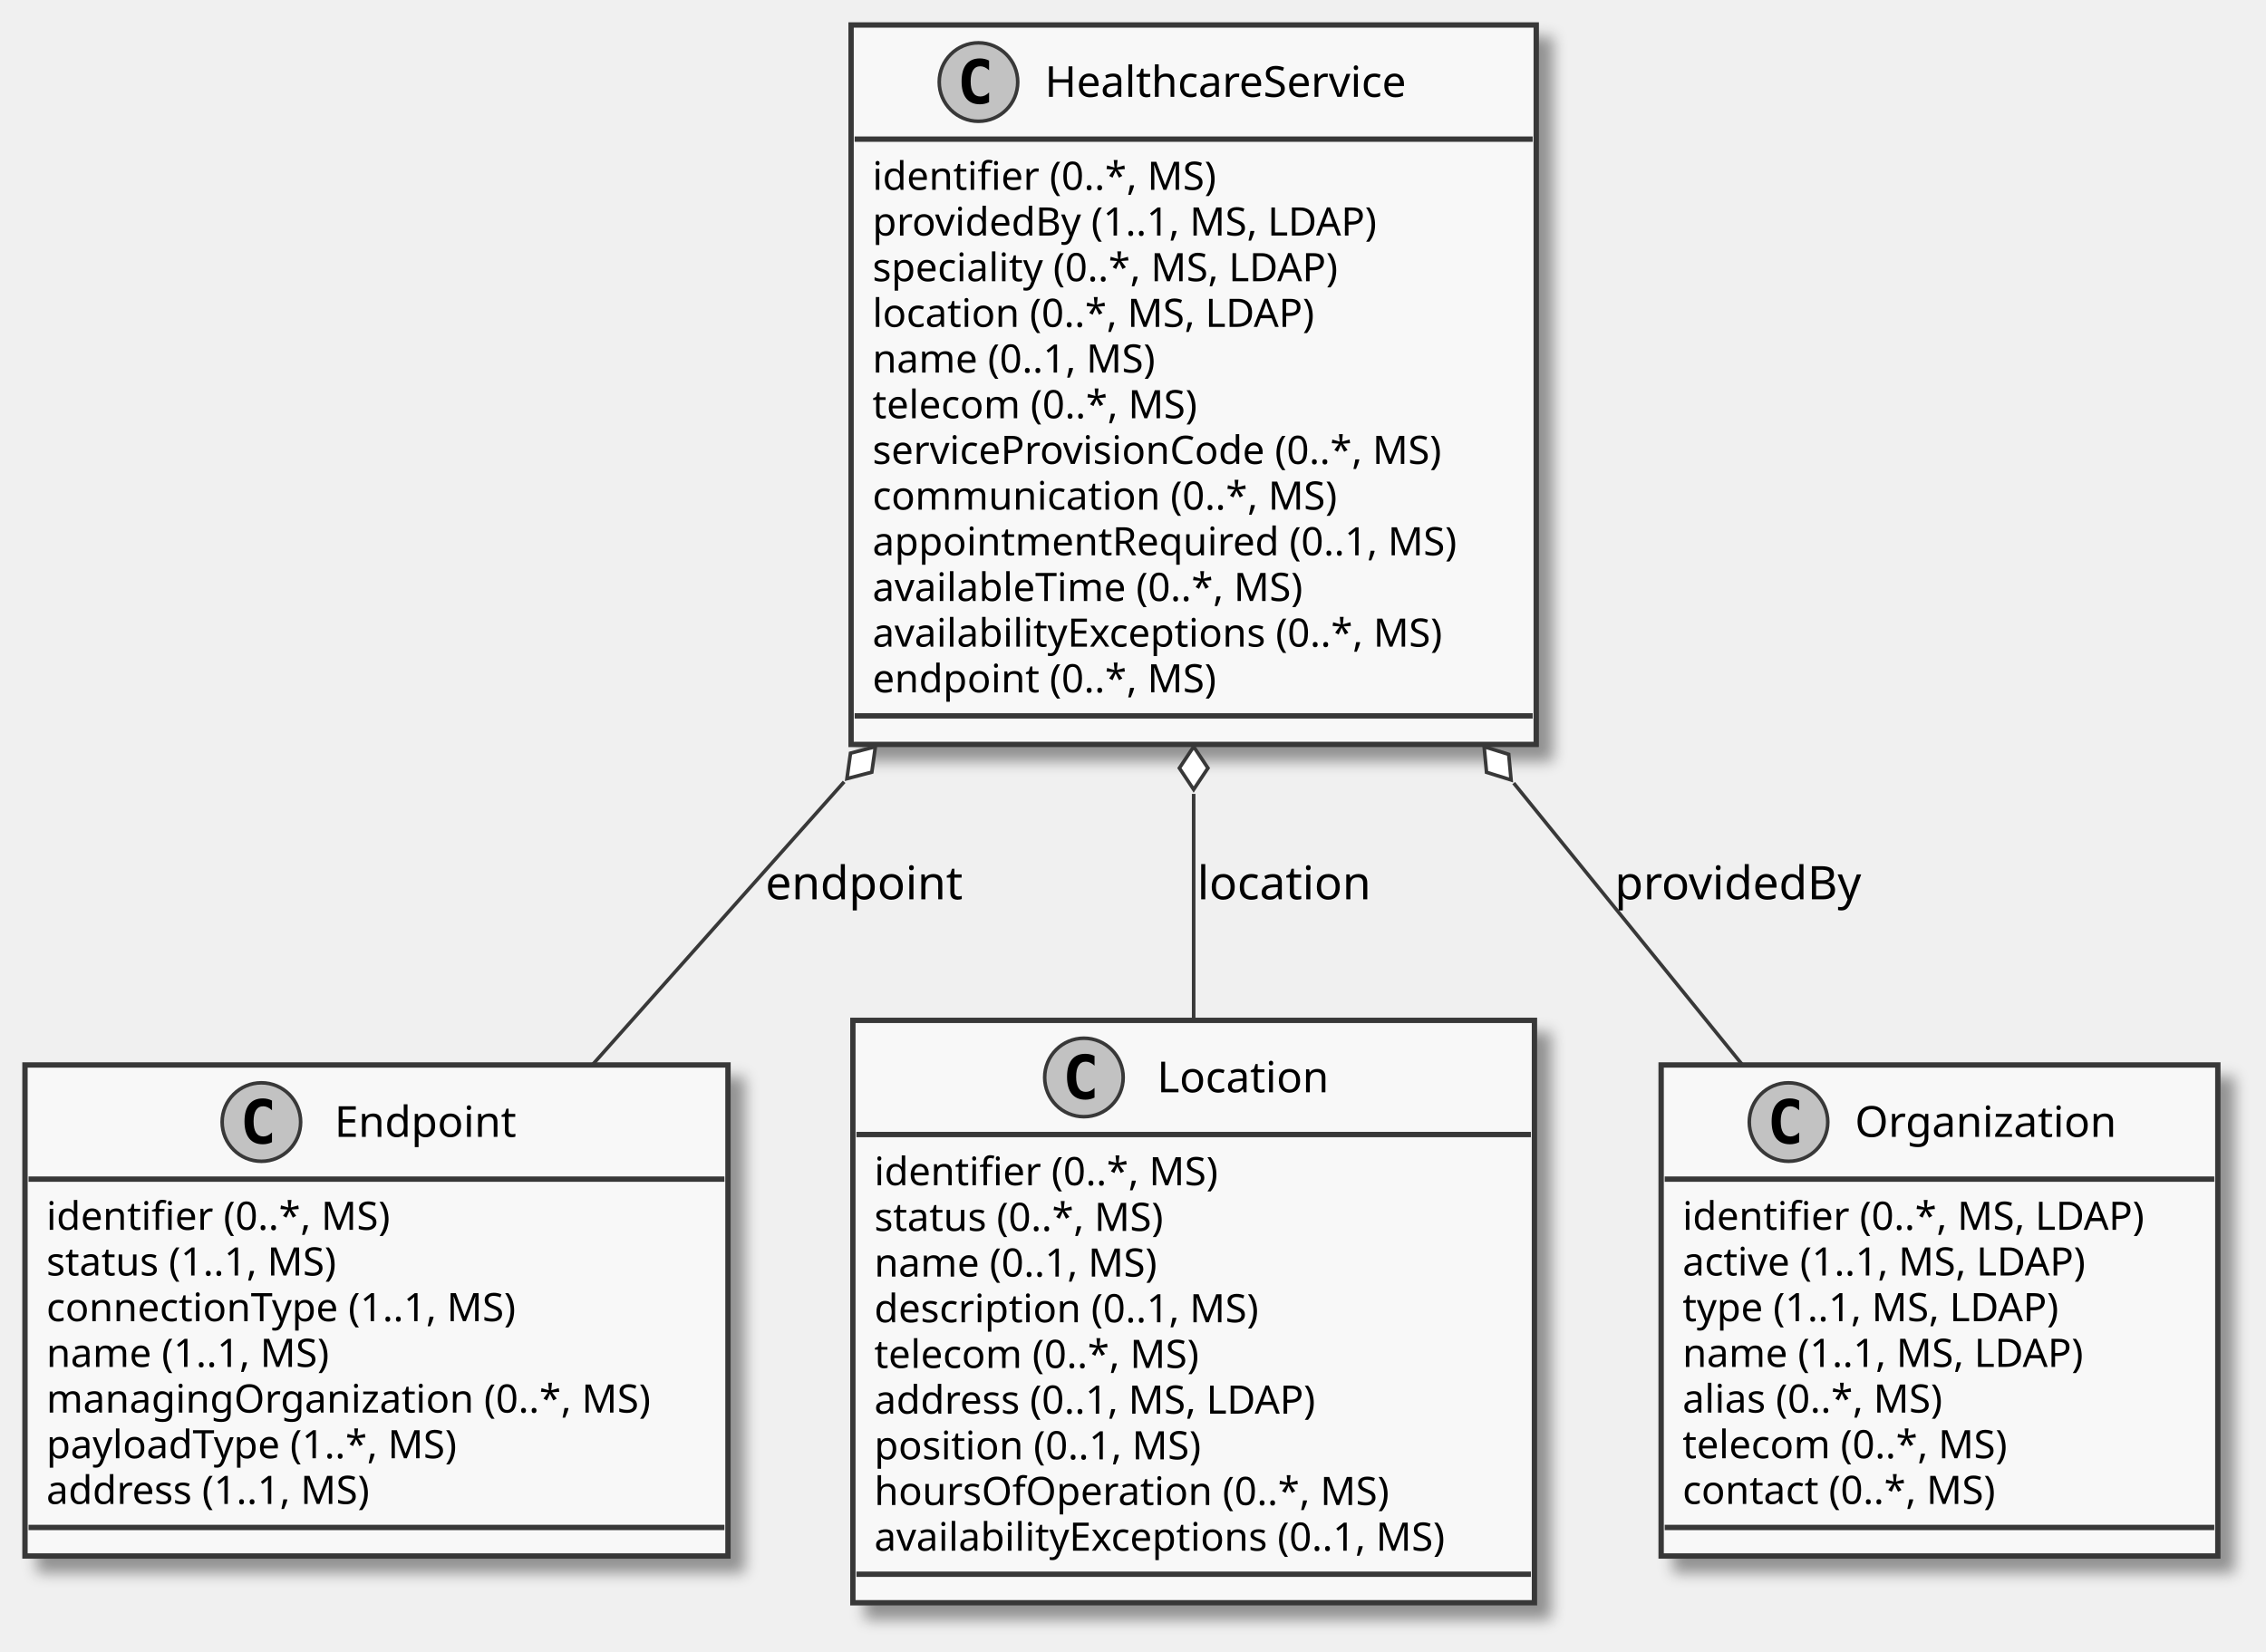
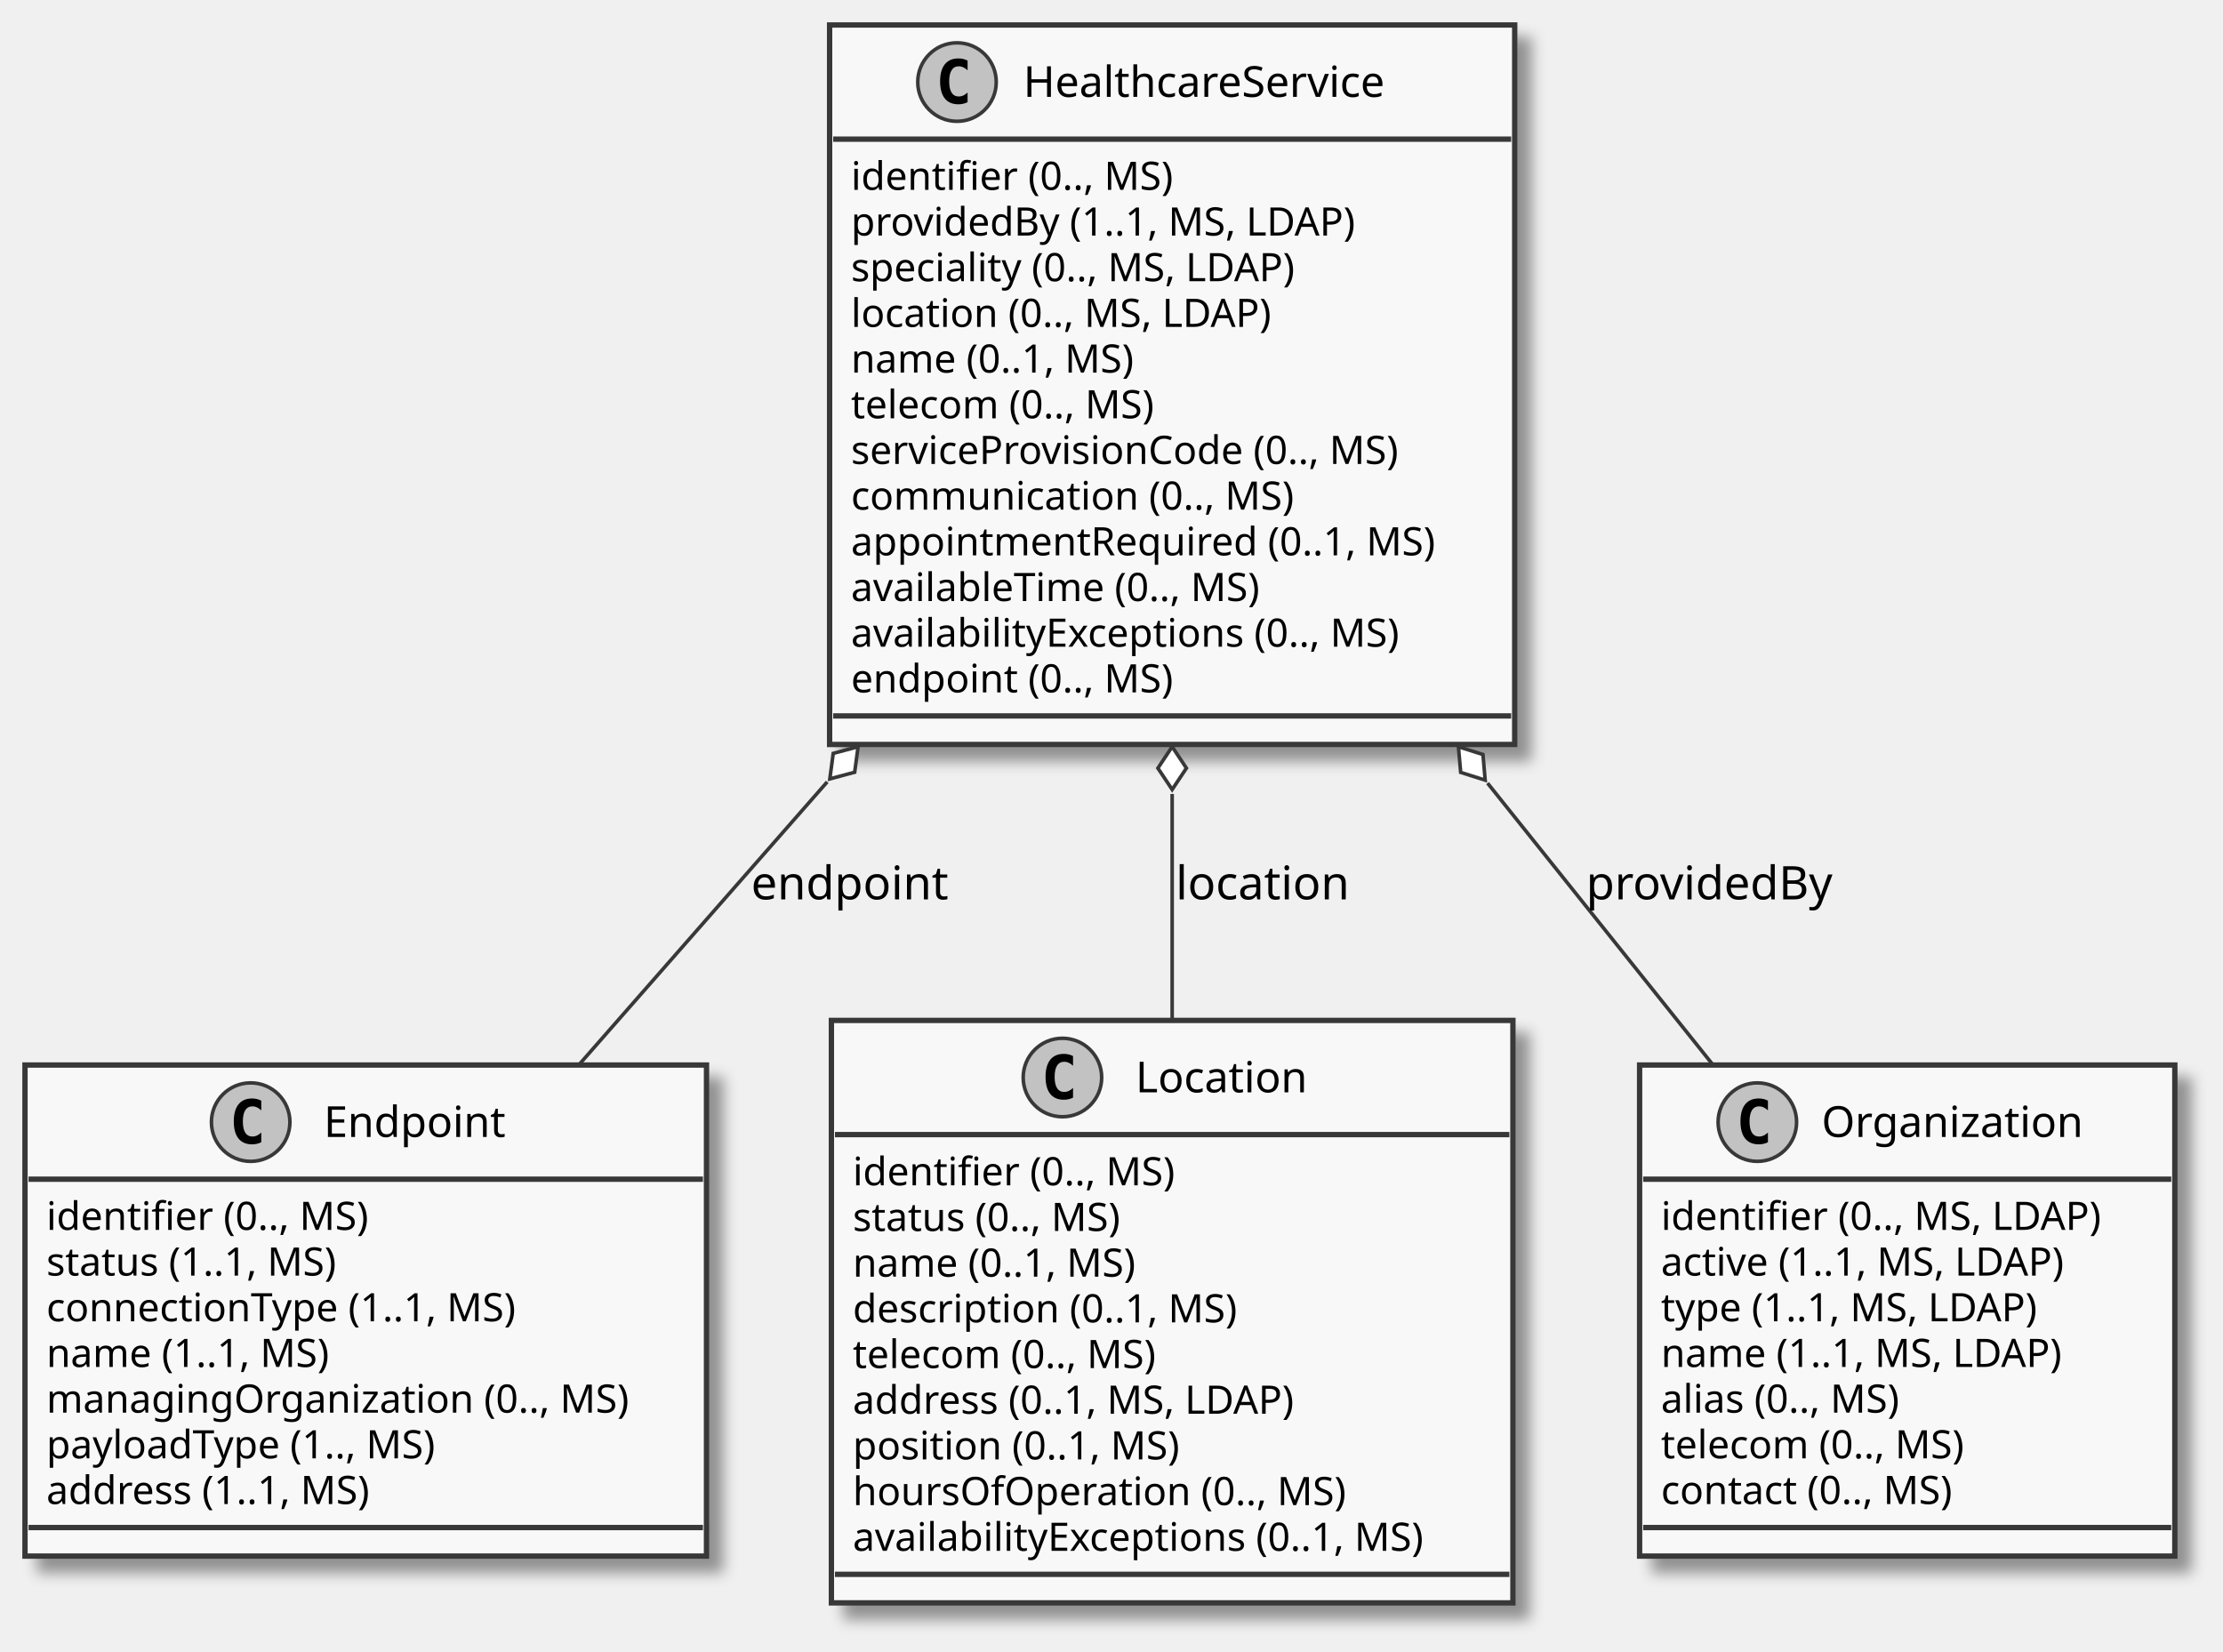
- <svg xmlns="http://www.w3.org/2000/svg" contentScriptType="application/ecmascript" contentStyleType="text/css" height="463px" preserveAspectRatio="none" style="width:635px;height:463px;background:#FFFFFF;" version="1.1" viewBox="0 0 635 463" width="635px" zoomAndPan="magnify">
+ <svg xmlns="http://www.w3.org/2000/svg" contentScriptType="application/ecmascript" contentStyleType="text/css" height="463px" preserveAspectRatio="none" style="width:623px;height:463px;background:#FFFFFF;" version="1.1" viewBox="0 0 623 463" width="623px" zoomAndPan="magnify">
  <defs>
-     <filter height="300%" id="fovke67bg116t" width="300%" x="-1" y="-1">
+     <filter height="300%" id="f1gx62ndr4cje5" width="300%" x="-1" y="-1">
      <feGaussianBlur result="blurOut" stdDeviation="2.0" />
      <feColorMatrix in="blurOut" result="blurOut2" type="matrix" values="0 0 0 0 0 0 0 0 0 0 0 0 0 0 0 0 0 0 .4 0" />
      <feOffset dx="4.0" dy="4.0" in="blurOut2" result="blurOut3" />
      <feBlend in="SourceGraphic" in2="blurOut3" mode="normal" />
    </filter>
  </defs>
  <g>
-     <rect codeLine="2" fill="#F8F8F8" filter="url(#fovke67bg116t)" height="201.656" id="HealthcareService" style="stroke:#383838;stroke-width:1.5;" width="192" x="238.5" y="7" />
-     <ellipse cx="274.2" cy="23" fill="#C2C2C2" rx="11" ry="11" style="stroke:#383838;stroke-width:1.0;" />
-     <path d="M277.169,28.641 Q276.591,28.938 275.95,29.078 Q275.309,29.234 274.606,29.234 Q272.106,29.234 270.778,27.594 Q269.466,25.938 269.466,22.812 Q269.466,19.688 270.778,18.031 Q272.106,16.375 274.606,16.375 Q275.309,16.375 275.95,16.531 Q276.606,16.688 277.169,16.984 L277.169,19.703 Q276.544,19.125 275.95,18.859 Q275.356,18.578 274.731,18.578 Q273.387,18.578 272.7,19.656 Q272.012,20.719 272.012,22.812 Q272.012,24.906 272.7,25.984 Q273.387,27.047 274.731,27.047 Q275.356,27.047 275.95,26.781 Q276.544,26.5 277.169,25.922 L277.169,28.641 Z " fill="#000000" />
-     <text fill="#000000" font-family="sans-serif" font-size="12" lengthAdjust="spacing" textLength="114" x="292.8" y="27.154">HealthcareService</text>
-     <line style="stroke:#383838;stroke-width:1.5;" x1="239.5" x2="429.5" y1="39" y2="39" />
-     <text fill="#000000" font-family="sans-serif" font-size="11" lengthAdjust="spacing" textLength="108" x="244.5" y="53.21">identifier (0..*, MS)</text>
-     <text fill="#000000" font-family="sans-serif" font-size="11" lengthAdjust="spacing" textLength="158" x="244.5" y="66.015">providedBy (1..1, MS, LDAP)</text>
-     <text fill="#000000" font-family="sans-serif" font-size="11" lengthAdjust="spacing" textLength="147" x="244.5" y="78.82">speciality (0..*, MS, LDAP)</text>
-     <text fill="#000000" font-family="sans-serif" font-size="11" lengthAdjust="spacing" textLength="138" x="244.5" y="91.624">location (0..*, MS, LDAP)</text>
-     <text fill="#000000" font-family="sans-serif" font-size="11" lengthAdjust="spacing" textLength="91" x="244.5" y="104.429">name (0..1, MS)</text>
-     <text fill="#000000" font-family="sans-serif" font-size="11" lengthAdjust="spacing" textLength="103" x="244.5" y="117.234">telecom (0..*, MS)</text>
-     <text fill="#000000" font-family="sans-serif" font-size="11" lengthAdjust="spacing" textLength="180" x="244.5" y="130.039">serviceProvisionCode (0..*, MS)</text>
-     <text fill="#000000" font-family="sans-serif" font-size="11" lengthAdjust="spacing" textLength="144" x="244.5" y="142.843">communication (0..*, MS)</text>
-     <text fill="#000000" font-family="sans-serif" font-size="11" lengthAdjust="spacing" textLength="180" x="244.5" y="155.648">appointmentRequired (0..1, MS)</text>
-     <text fill="#000000" font-family="sans-serif" font-size="11" lengthAdjust="spacing" textLength="136" x="244.5" y="168.453">availableTime (0..*, MS)</text>
-     <text fill="#000000" font-family="sans-serif" font-size="11" lengthAdjust="spacing" textLength="178" x="244.5" y="181.257">availabilityExceptions (0..*, MS)</text>
-     <text fill="#000000" font-family="sans-serif" font-size="11" lengthAdjust="spacing" textLength="107" x="244.5" y="194.062">endpoint (0..*, MS)</text>
-     <line style="stroke:#383838;stroke-width:1.5;" x1="239.5" x2="429.5" y1="200.656" y2="200.656" />
-     <rect codeLine="16" fill="#F8F8F8" filter="url(#fovke67bg116t)" height="137.633" id="Endpoint" style="stroke:#383838;stroke-width:1.5;" width="197" x="7" y="298.5" />
-     <ellipse cx="73.25" cy="314.5" fill="#C2C2C2" rx="11" ry="11" style="stroke:#383838;stroke-width:1.0;" />
-     <path d="M76.219,320.141 Q75.641,320.438 75,320.578 Q74.359,320.734 73.656,320.734 Q71.156,320.734 69.828,319.094 Q68.516,317.438 68.516,314.312 Q68.516,311.188 69.828,309.531 Q71.156,307.875 73.656,307.875 Q74.359,307.875 75,308.031 Q75.656,308.188 76.219,308.484 L76.219,311.203 Q75.594,310.625 75,310.359 Q74.406,310.078 73.781,310.078 Q72.438,310.078 71.75,311.156 Q71.062,312.219 71.062,314.312 Q71.062,316.406 71.75,317.484 Q72.438,318.547 73.781,318.547 Q74.406,318.547 75,318.281 Q75.594,318 76.219,317.422 L76.219,320.141 Z " fill="#000000" />
-     <text fill="#000000" font-family="sans-serif" font-size="12" lengthAdjust="spacing" textLength="56" x="93.75" y="318.654">Endpoint</text>
-     <line style="stroke:#383838;stroke-width:1.5;" x1="8" x2="203" y1="330.5" y2="330.5" />
-     <text fill="#000000" font-family="sans-serif" font-size="11" lengthAdjust="spacing" textLength="108" x="13" y="344.71">identifier (0..*, MS)</text>
+     <rect codeLine="2" fill="#F8F8F8" filter="url(#f1gx62ndr4cje5)" height="201.656" id="HealthcareService" style="stroke:#383838;stroke-width:1.5;" width="192" x="232.5" y="7" />
+     <ellipse cx="268.2" cy="23" fill="#C2C2C2" rx="11" ry="11" style="stroke:#383838;stroke-width:1.0;" />
+     <path d="M271.169,28.641 Q270.591,28.938 269.95,29.078 Q269.309,29.234 268.606,29.234 Q266.106,29.234 264.778,27.594 Q263.466,25.938 263.466,22.812 Q263.466,19.688 264.778,18.031 Q266.106,16.375 268.606,16.375 Q269.309,16.375 269.95,16.531 Q270.606,16.688 271.169,16.984 L271.169,19.703 Q270.544,19.125 269.95,18.859 Q269.356,18.578 268.731,18.578 Q267.387,18.578 266.7,19.656 Q266.012,20.719 266.012,22.812 Q266.012,24.906 266.7,25.984 Q267.387,27.047 268.731,27.047 Q269.356,27.047 269.95,26.781 Q270.544,26.5 271.169,25.922 L271.169,28.641 Z " fill="#000000" />
+     <text fill="#000000" font-family="sans-serif" font-size="12" lengthAdjust="spacing" textLength="114" x="286.8" y="27.154">HealthcareService</text>
+     <line style="stroke:#383838;stroke-width:1.5;" x1="233.5" x2="423.5" y1="39" y2="39" />
+     <text fill="#000000" font-family="sans-serif" font-size="11" lengthAdjust="spacing" textLength="102" x="238.5" y="53.21">identifier (0.., MS)</text>
+     <text fill="#000000" font-family="sans-serif" font-size="11" lengthAdjust="spacing" textLength="158" x="238.5" y="66.015">providedBy (1..1, MS, LDAP)</text>
+     <text fill="#000000" font-family="sans-serif" font-size="11" lengthAdjust="spacing" textLength="141" x="238.5" y="78.82">speciality (0.., MS, LDAP)</text>
+     <text fill="#000000" font-family="sans-serif" font-size="11" lengthAdjust="spacing" textLength="132" x="238.5" y="91.624">location (0.., MS, LDAP)</text>
+     <text fill="#000000" font-family="sans-serif" font-size="11" lengthAdjust="spacing" textLength="91" x="238.5" y="104.429">name (0..1, MS)</text>
+     <text fill="#000000" font-family="sans-serif" font-size="11" lengthAdjust="spacing" textLength="97" x="238.5" y="117.234">telecom (0.., MS)</text>
+     <text fill="#000000" font-family="sans-serif" font-size="11" lengthAdjust="spacing" textLength="174" x="238.5" y="130.039">serviceProvisionCode (0.., MS)</text>
+     <text fill="#000000" font-family="sans-serif" font-size="11" lengthAdjust="spacing" textLength="138" x="238.5" y="142.843">communication (0.., MS)</text>
+     <text fill="#000000" font-family="sans-serif" font-size="11" lengthAdjust="spacing" textLength="180" x="238.5" y="155.648">appointmentRequired (0..1, MS)</text>
+     <text fill="#000000" font-family="sans-serif" font-size="11" lengthAdjust="spacing" textLength="130" x="238.5" y="168.453">availableTime (0.., MS)</text>
+     <text fill="#000000" font-family="sans-serif" font-size="11" lengthAdjust="spacing" textLength="172" x="238.5" y="181.257">availabilityExceptions (0.., MS)</text>
+     <text fill="#000000" font-family="sans-serif" font-size="11" lengthAdjust="spacing" textLength="101" x="238.5" y="194.062">endpoint (0.., MS)</text>
+     <line style="stroke:#383838;stroke-width:1.5;" x1="233.5" x2="423.5" y1="200.656" y2="200.656" />
+     <rect codeLine="16" fill="#F8F8F8" filter="url(#f1gx62ndr4cje5)" height="137.633" id="Endpoint" style="stroke:#383838;stroke-width:1.5;" width="191" x="7" y="298.5" />
+     <ellipse cx="70.25" cy="314.5" fill="#C2C2C2" rx="11" ry="11" style="stroke:#383838;stroke-width:1.0;" />
+     <path d="M73.219,320.141 Q72.641,320.438 72,320.578 Q71.359,320.734 70.656,320.734 Q68.156,320.734 66.828,319.094 Q65.516,317.438 65.516,314.312 Q65.516,311.188 66.828,309.531 Q68.156,307.875 70.656,307.875 Q71.359,307.875 72,308.031 Q72.656,308.188 73.219,308.484 L73.219,311.203 Q72.594,310.625 72,310.359 Q71.406,310.078 70.781,310.078 Q69.438,310.078 68.75,311.156 Q68.062,312.219 68.062,314.312 Q68.062,316.406 68.75,317.484 Q69.438,318.547 70.781,318.547 Q71.406,318.547 72,318.281 Q72.594,318 73.219,317.422 L73.219,320.141 Z " fill="#000000" />
+     <text fill="#000000" font-family="sans-serif" font-size="12" lengthAdjust="spacing" textLength="56" x="90.75" y="318.654">Endpoint</text>
+     <line style="stroke:#383838;stroke-width:1.5;" x1="8" x2="197" y1="330.5" y2="330.5" />
+     <text fill="#000000" font-family="sans-serif" font-size="11" lengthAdjust="spacing" textLength="102" x="13" y="344.71">identifier (0.., MS)</text>
    <text fill="#000000" font-family="sans-serif" font-size="11" lengthAdjust="spacing" textLength="95" x="13" y="357.515">status (1..1, MS)</text>
    <text fill="#000000" font-family="sans-serif" font-size="11" lengthAdjust="spacing" textLength="147" x="13" y="370.32">connectionType (1..1, MS)</text>
    <text fill="#000000" font-family="sans-serif" font-size="11" lengthAdjust="spacing" textLength="91" x="13" y="383.125">name (1..1, MS)</text>
-     <text fill="#000000" font-family="sans-serif" font-size="11" lengthAdjust="spacing" textLength="185" x="13" y="395.929">managingOrganization (0..*, MS)</text>
-     <text fill="#000000" font-family="sans-serif" font-size="11" lengthAdjust="spacing" textLength="129" x="13" y="408.734">payloadType (1..*, MS)</text>
+     <text fill="#000000" font-family="sans-serif" font-size="11" lengthAdjust="spacing" textLength="179" x="13" y="395.929">managingOrganization (0.., MS)</text>
+     <text fill="#000000" font-family="sans-serif" font-size="11" lengthAdjust="spacing" textLength="123" x="13" y="408.734">payloadType (1.., MS)</text>
    <text fill="#000000" font-family="sans-serif" font-size="11" lengthAdjust="spacing" textLength="106" x="13" y="421.539">address (1..1, MS)</text>
-     <line style="stroke:#383838;stroke-width:1.5;" x1="8" x2="203" y1="428.133" y2="428.133" />
-     <rect codeLine="25" fill="#F8F8F8" filter="url(#fovke67bg116t)" height="163.242" id="Location" style="stroke:#383838;stroke-width:1.5;" width="191" x="239" y="286" />
-     <ellipse cx="303.75" cy="302" fill="#C2C2C2" rx="11" ry="11" style="stroke:#383838;stroke-width:1.0;" />
-     <path d="M306.719,307.641 Q306.141,307.938 305.5,308.078 Q304.859,308.234 304.156,308.234 Q301.656,308.234 300.328,306.594 Q299.016,304.938 299.016,301.812 Q299.016,298.688 300.328,297.031 Q301.656,295.375 304.156,295.375 Q304.859,295.375 305.5,295.531 Q306.156,295.688 306.719,295.984 L306.719,298.703 Q306.094,298.125 305.5,297.859 Q304.906,297.578 304.281,297.578 Q302.938,297.578 302.25,298.656 Q301.562,299.719 301.562,301.812 Q301.562,303.906 302.25,304.984 Q302.938,306.047 304.281,306.047 Q304.906,306.047 305.5,305.781 Q306.094,305.5 306.719,304.922 L306.719,307.641 Z " fill="#000000" />
-     <text fill="#000000" font-family="sans-serif" font-size="12" lengthAdjust="spacing" textLength="53" x="324.25" y="306.154">Location</text>
-     <line style="stroke:#383838;stroke-width:1.5;" x1="240" x2="429" y1="318" y2="318" />
-     <text fill="#000000" font-family="sans-serif" font-size="11" lengthAdjust="spacing" textLength="108" x="245" y="332.21">identifier (0..*, MS)</text>
-     <text fill="#000000" font-family="sans-serif" font-size="11" lengthAdjust="spacing" textLength="94" x="245" y="345.015">status (0..*, MS)</text>
-     <text fill="#000000" font-family="sans-serif" font-size="11" lengthAdjust="spacing" textLength="91" x="245" y="357.82">name (0..1, MS)</text>
-     <text fill="#000000" font-family="sans-serif" font-size="11" lengthAdjust="spacing" textLength="122" x="245" y="370.625">description (0..1, MS)</text>
-     <text fill="#000000" font-family="sans-serif" font-size="11" lengthAdjust="spacing" textLength="103" x="245" y="383.429">telecom (0..*, MS)</text>
-     <text fill="#000000" font-family="sans-serif" font-size="11" lengthAdjust="spacing" textLength="142" x="245" y="396.234">address (0..1, MS, LDAP)</text>
-     <text fill="#000000" font-family="sans-serif" font-size="11" lengthAdjust="spacing" textLength="104" x="245" y="409.039">position (0..1, MS)</text>
-     <text fill="#000000" font-family="sans-serif" font-size="11" lengthAdjust="spacing" textLength="160" x="245" y="421.843">hoursOfOperation (0..*, MS)</text>
-     <text fill="#000000" font-family="sans-serif" font-size="11" lengthAdjust="spacing" textLength="179" x="245" y="434.648">availabilityExceptions (0..1, MS)</text>
-     <line style="stroke:#383838;stroke-width:1.5;" x1="240" x2="429" y1="441.242" y2="441.242" />
-     <rect codeLine="36" fill="#F8F8F8" filter="url(#fovke67bg116t)" height="137.633" id="Organization" style="stroke:#383838;stroke-width:1.5;" width="156" x="465.5" y="298.5" />
-     <ellipse cx="501.2" cy="314.5" fill="#C2C2C2" rx="11" ry="11" style="stroke:#383838;stroke-width:1.0;" />
-     <path d="M504.169,320.141 Q503.591,320.438 502.95,320.578 Q502.309,320.734 501.606,320.734 Q499.106,320.734 497.778,319.094 Q496.466,317.438 496.466,314.312 Q496.466,311.188 497.778,309.531 Q499.106,307.875 501.606,307.875 Q502.309,307.875 502.95,308.031 Q503.606,308.188 504.169,308.484 L504.169,311.203 Q503.544,310.625 502.95,310.359 Q502.356,310.078 501.731,310.078 Q500.387,310.078 499.7,311.156 Q499.012,312.219 499.012,314.312 Q499.012,316.406 499.7,317.484 Q500.387,318.547 501.731,318.547 Q502.356,318.547 502.95,318.281 Q503.544,318 504.169,317.422 L504.169,320.141 Z " fill="#000000" />
-     <text fill="#000000" font-family="sans-serif" font-size="12" lengthAdjust="spacing" textLength="78" x="519.8" y="318.654">Organization</text>
-     <line style="stroke:#383838;stroke-width:1.5;" x1="466.5" x2="620.5" y1="330.5" y2="330.5" />
-     <text fill="#000000" font-family="sans-serif" font-size="11" lengthAdjust="spacing" textLength="144" x="471.5" y="344.71">identifier (0..*, MS, LDAP)</text>
-     <text fill="#000000" font-family="sans-serif" font-size="11" lengthAdjust="spacing" textLength="128" x="471.5" y="357.515">active (1..1, MS, LDAP)</text>
-     <text fill="#000000" font-family="sans-serif" font-size="11" lengthAdjust="spacing" textLength="119" x="471.5" y="370.32">type (1..1, MS, LDAP)</text>
-     <text fill="#000000" font-family="sans-serif" font-size="11" lengthAdjust="spacing" textLength="127" x="471.5" y="383.125">name (1..1, MS, LDAP)</text>
-     <text fill="#000000" font-family="sans-serif" font-size="11" lengthAdjust="spacing" textLength="85" x="471.5" y="395.929">alias (0..*, MS)</text>
-     <text fill="#000000" font-family="sans-serif" font-size="11" lengthAdjust="spacing" textLength="103" x="471.5" y="408.734">telecom (0..*, MS)</text>
-     <text fill="#000000" font-family="sans-serif" font-size="11" lengthAdjust="spacing" textLength="99" x="471.5" y="421.539">contact (0..*, MS)</text>
-     <line style="stroke:#383838;stroke-width:1.5;" x1="466.5" x2="620.5" y1="428.133" y2="428.133" />
-     <path codeLine="46" d="M424.18,219.49 C445.91,246.27 468.51,274.11 488.13,298.28 " fill="none" id="HealthcareService-backto-Organization" style="stroke:#383838;stroke-width:1.0;" />
-     <polygon fill="#FFFFFF" points="415.9,209.29,416.57,216.47,423.456,218.613,422.785,211.433,415.9,209.29" style="stroke:#383838;stroke-width:1.0;" />
-     <text fill="#000000" font-family="sans-serif" font-size="13" lengthAdjust="spacing" textLength="71" x="452.5" y="252.067">providedBy</text>
-     <path codeLine="47" d="M236.55,219.14 C212.65,246.02 187.76,274.01 166.17,298.28 " fill="none" id="HealthcareService-backto-Endpoint" style="stroke:#383838;stroke-width:1.0;" />
-     <polygon fill="#FFFFFF" points="245.31,209.29,238.333,211.114,237.333,218.255,244.31,216.431,245.31,209.29" style="stroke:#383838;stroke-width:1.0;" />
-     <text fill="#000000" font-family="sans-serif" font-size="13" lengthAdjust="spacing" textLength="56" x="214.5" y="252.067">endpoint</text>
-     <path codeLine="48" d="M334.5,222.52 C334.5,243.91 334.5,265.86 334.5,285.99 " fill="none" id="HealthcareService-backto-Location" style="stroke:#383838;stroke-width:1.0;" />
-     <polygon fill="#FFFFFF" points="334.5,209.29,330.5,215.29,334.5,221.29,338.5,215.29,334.5,209.29" style="stroke:#383838;stroke-width:1.0;" />
-     <text fill="#000000" font-family="sans-serif" font-size="13" lengthAdjust="spacing" textLength="50" x="335.5" y="252.067">location</text>
+     <line style="stroke:#383838;stroke-width:1.5;" x1="8" x2="197" y1="428.133" y2="428.133" />
+     <rect codeLine="25" fill="#F8F8F8" filter="url(#f1gx62ndr4cje5)" height="163.242" id="Location" style="stroke:#383838;stroke-width:1.5;" width="191" x="233" y="286" />
+     <ellipse cx="297.75" cy="302" fill="#C2C2C2" rx="11" ry="11" style="stroke:#383838;stroke-width:1.0;" />
+     <path d="M300.719,307.641 Q300.141,307.938 299.5,308.078 Q298.859,308.234 298.156,308.234 Q295.656,308.234 294.328,306.594 Q293.016,304.938 293.016,301.812 Q293.016,298.688 294.328,297.031 Q295.656,295.375 298.156,295.375 Q298.859,295.375 299.5,295.531 Q300.156,295.688 300.719,295.984 L300.719,298.703 Q300.094,298.125 299.5,297.859 Q298.906,297.578 298.281,297.578 Q296.938,297.578 296.25,298.656 Q295.562,299.719 295.562,301.812 Q295.562,303.906 296.25,304.984 Q296.938,306.047 298.281,306.047 Q298.906,306.047 299.5,305.781 Q300.094,305.5 300.719,304.922 L300.719,307.641 Z " fill="#000000" />
+     <text fill="#000000" font-family="sans-serif" font-size="12" lengthAdjust="spacing" textLength="53" x="318.25" y="306.154">Location</text>
+     <line style="stroke:#383838;stroke-width:1.5;" x1="234" x2="423" y1="318" y2="318" />
+     <text fill="#000000" font-family="sans-serif" font-size="11" lengthAdjust="spacing" textLength="102" x="239" y="332.21">identifier (0.., MS)</text>
+     <text fill="#000000" font-family="sans-serif" font-size="11" lengthAdjust="spacing" textLength="88" x="239" y="345.015">status (0.., MS)</text>
+     <text fill="#000000" font-family="sans-serif" font-size="11" lengthAdjust="spacing" textLength="91" x="239" y="357.82">name (0..1, MS)</text>
+     <text fill="#000000" font-family="sans-serif" font-size="11" lengthAdjust="spacing" textLength="122" x="239" y="370.625">description (0..1, MS)</text>
+     <text fill="#000000" font-family="sans-serif" font-size="11" lengthAdjust="spacing" textLength="97" x="239" y="383.429">telecom (0.., MS)</text>
+     <text fill="#000000" font-family="sans-serif" font-size="11" lengthAdjust="spacing" textLength="142" x="239" y="396.234">address (0..1, MS, LDAP)</text>
+     <text fill="#000000" font-family="sans-serif" font-size="11" lengthAdjust="spacing" textLength="104" x="239" y="409.039">position (0..1, MS)</text>
+     <text fill="#000000" font-family="sans-serif" font-size="11" lengthAdjust="spacing" textLength="154" x="239" y="421.843">hoursOfOperation (0.., MS)</text>
+     <text fill="#000000" font-family="sans-serif" font-size="11" lengthAdjust="spacing" textLength="179" x="239" y="434.648">availabilityExceptions (0..1, MS)</text>
+     <line style="stroke:#383838;stroke-width:1.5;" x1="234" x2="423" y1="441.242" y2="441.242" />
+     <rect codeLine="36" fill="#F8F8F8" filter="url(#f1gx62ndr4cje5)" height="137.633" id="Organization" style="stroke:#383838;stroke-width:1.5;" width="150" x="459.5" y="298.5" />
+     <ellipse cx="492.5" cy="314.5" fill="#C2C2C2" rx="11" ry="11" style="stroke:#383838;stroke-width:1.0;" />
+     <path d="M495.469,320.141 Q494.891,320.438 494.25,320.578 Q493.609,320.734 492.906,320.734 Q490.406,320.734 489.078,319.094 Q487.766,317.438 487.766,314.312 Q487.766,311.188 489.078,309.531 Q490.406,307.875 492.906,307.875 Q493.609,307.875 494.25,308.031 Q494.906,308.188 495.469,308.484 L495.469,311.203 Q494.844,310.625 494.25,310.359 Q493.656,310.078 493.031,310.078 Q491.688,310.078 491,311.156 Q490.312,312.219 490.312,314.312 Q490.312,316.406 491,317.484 Q491.688,318.547 493.031,318.547 Q493.656,318.547 494.25,318.281 Q494.844,318 495.469,317.422 L495.469,320.141 Z " fill="#000000" />
+     <text fill="#000000" font-family="sans-serif" font-size="12" lengthAdjust="spacing" textLength="78" x="510.5" y="318.654">Organization</text>
+     <line style="stroke:#383838;stroke-width:1.5;" x1="460.5" x2="608.5" y1="330.5" y2="330.5" />
+     <text fill="#000000" font-family="sans-serif" font-size="11" lengthAdjust="spacing" textLength="138" x="465.5" y="344.71">identifier (0.., MS, LDAP)</text>
+     <text fill="#000000" font-family="sans-serif" font-size="11" lengthAdjust="spacing" textLength="128" x="465.5" y="357.515">active (1..1, MS, LDAP)</text>
+     <text fill="#000000" font-family="sans-serif" font-size="11" lengthAdjust="spacing" textLength="119" x="465.5" y="370.32">type (1..1, MS, LDAP)</text>
+     <text fill="#000000" font-family="sans-serif" font-size="11" lengthAdjust="spacing" textLength="127" x="465.5" y="383.125">name (1..1, MS, LDAP)</text>
+     <text fill="#000000" font-family="sans-serif" font-size="11" lengthAdjust="spacing" textLength="79" x="465.5" y="395.929">alias (0.., MS)</text>
+     <text fill="#000000" font-family="sans-serif" font-size="11" lengthAdjust="spacing" textLength="97" x="465.5" y="408.734">telecom (0.., MS)</text>
+     <text fill="#000000" font-family="sans-serif" font-size="11" lengthAdjust="spacing" textLength="93" x="465.5" y="421.539">contact (0.., MS)</text>
+     <line style="stroke:#383838;stroke-width:1.5;" x1="460.5" x2="608.5" y1="428.133" y2="428.133" />
+     <path codeLine="46" d="M416.89,219.49 C438.31,246.27 460.59,274.11 479.92,298.28 " fill="none" id="HealthcareService-backto-Organization" style="stroke:#383838;stroke-width:1.0;" />
+     <polygon fill="#FFFFFF" points="408.73,209.29,409.356,216.474,416.228,218.659,415.602,211.475,408.73,209.29" style="stroke:#383838;stroke-width:1.0;" />
+     <text fill="#000000" font-family="sans-serif" font-size="13" lengthAdjust="spacing" textLength="71" x="444.5" y="252.067">providedBy</text>
+     <path codeLine="47" d="M231.83,219.14 C208.24,246.02 183.68,274.01 162.38,298.28 " fill="none" id="HealthcareService-backto-Endpoint" style="stroke:#383838;stroke-width:1.0;" />
+     <polygon fill="#FFFFFF" points="240.48,209.29,233.515,211.157,232.559,218.305,239.524,216.438,240.48,209.29" style="stroke:#383838;stroke-width:1.0;" />
+     <text fill="#000000" font-family="sans-serif" font-size="13" lengthAdjust="spacing" textLength="56" x="210.5" y="252.067">endpoint</text>
+     <path codeLine="48" d="M328.5,222.52 C328.5,243.91 328.5,265.86 328.5,285.99 " fill="none" id="HealthcareService-backto-Location" style="stroke:#383838;stroke-width:1.0;" />
+     <polygon fill="#FFFFFF" points="328.5,209.29,324.5,215.29,328.5,221.29,332.5,215.29,328.5,209.29" style="stroke:#383838;stroke-width:1.0;" />
+     <text fill="#000000" font-family="sans-serif" font-size="13" lengthAdjust="spacing" textLength="50" x="329.5" y="252.067">location</text>
  </g>
</svg>
